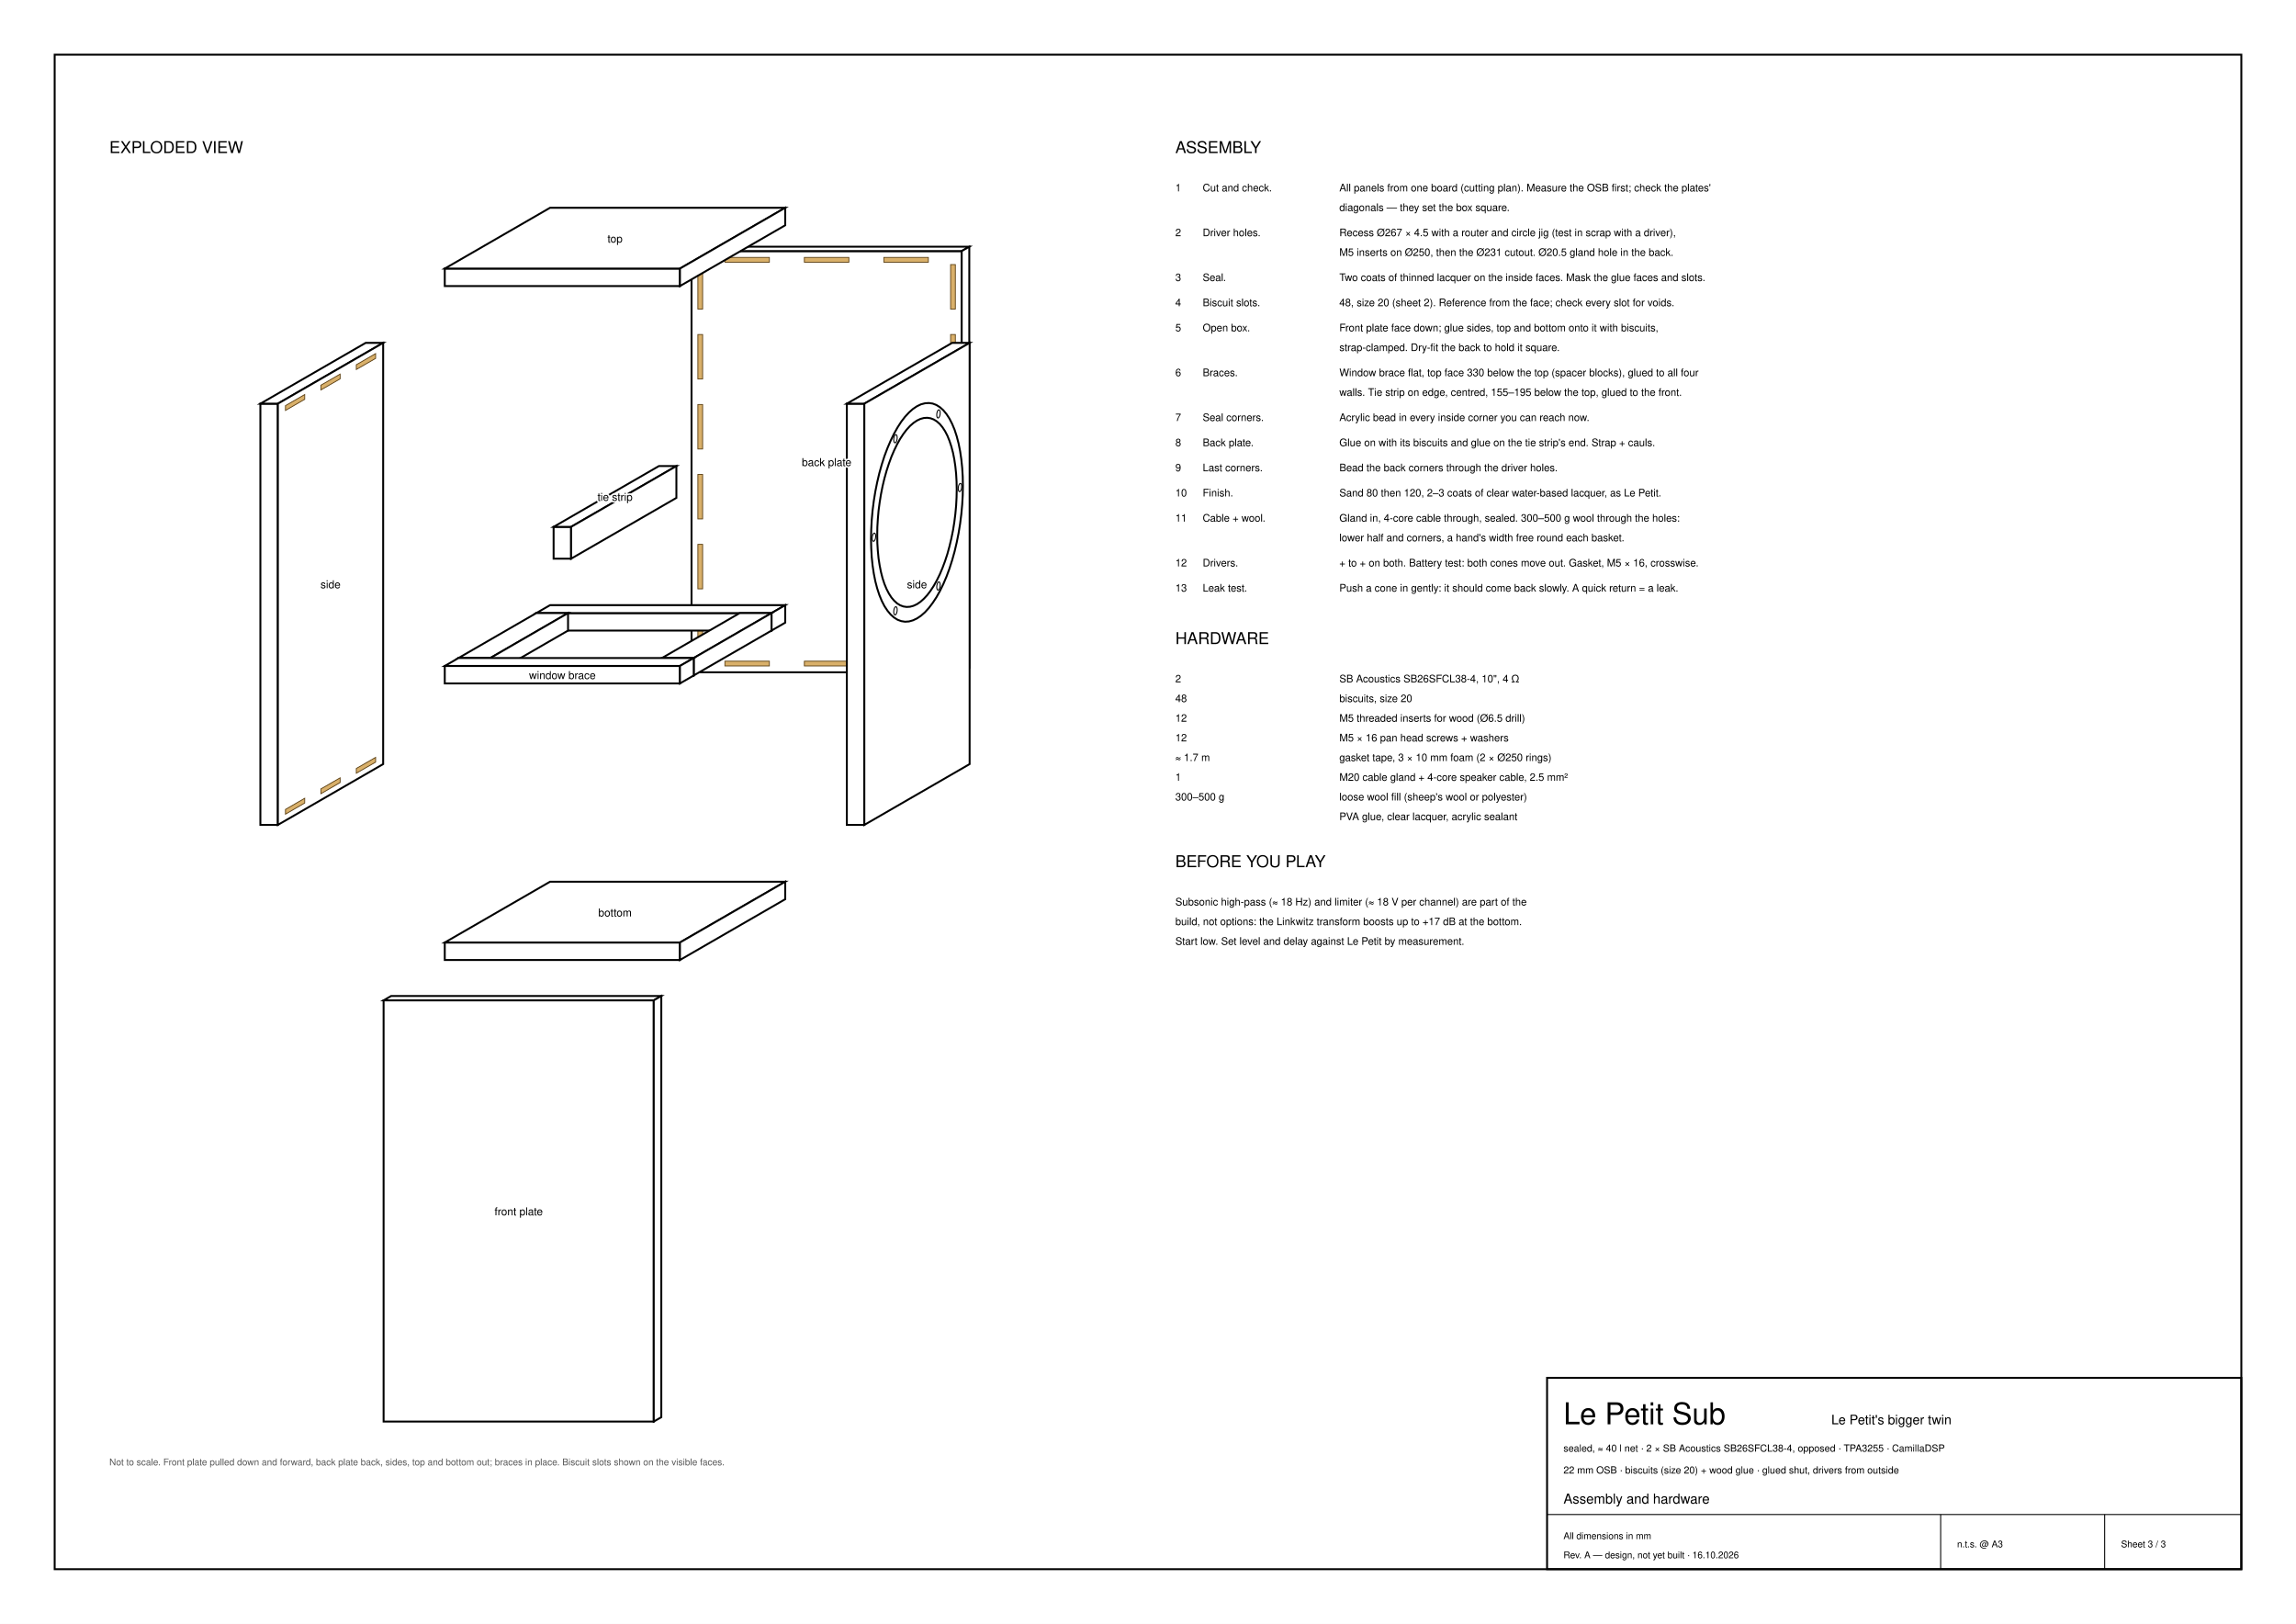
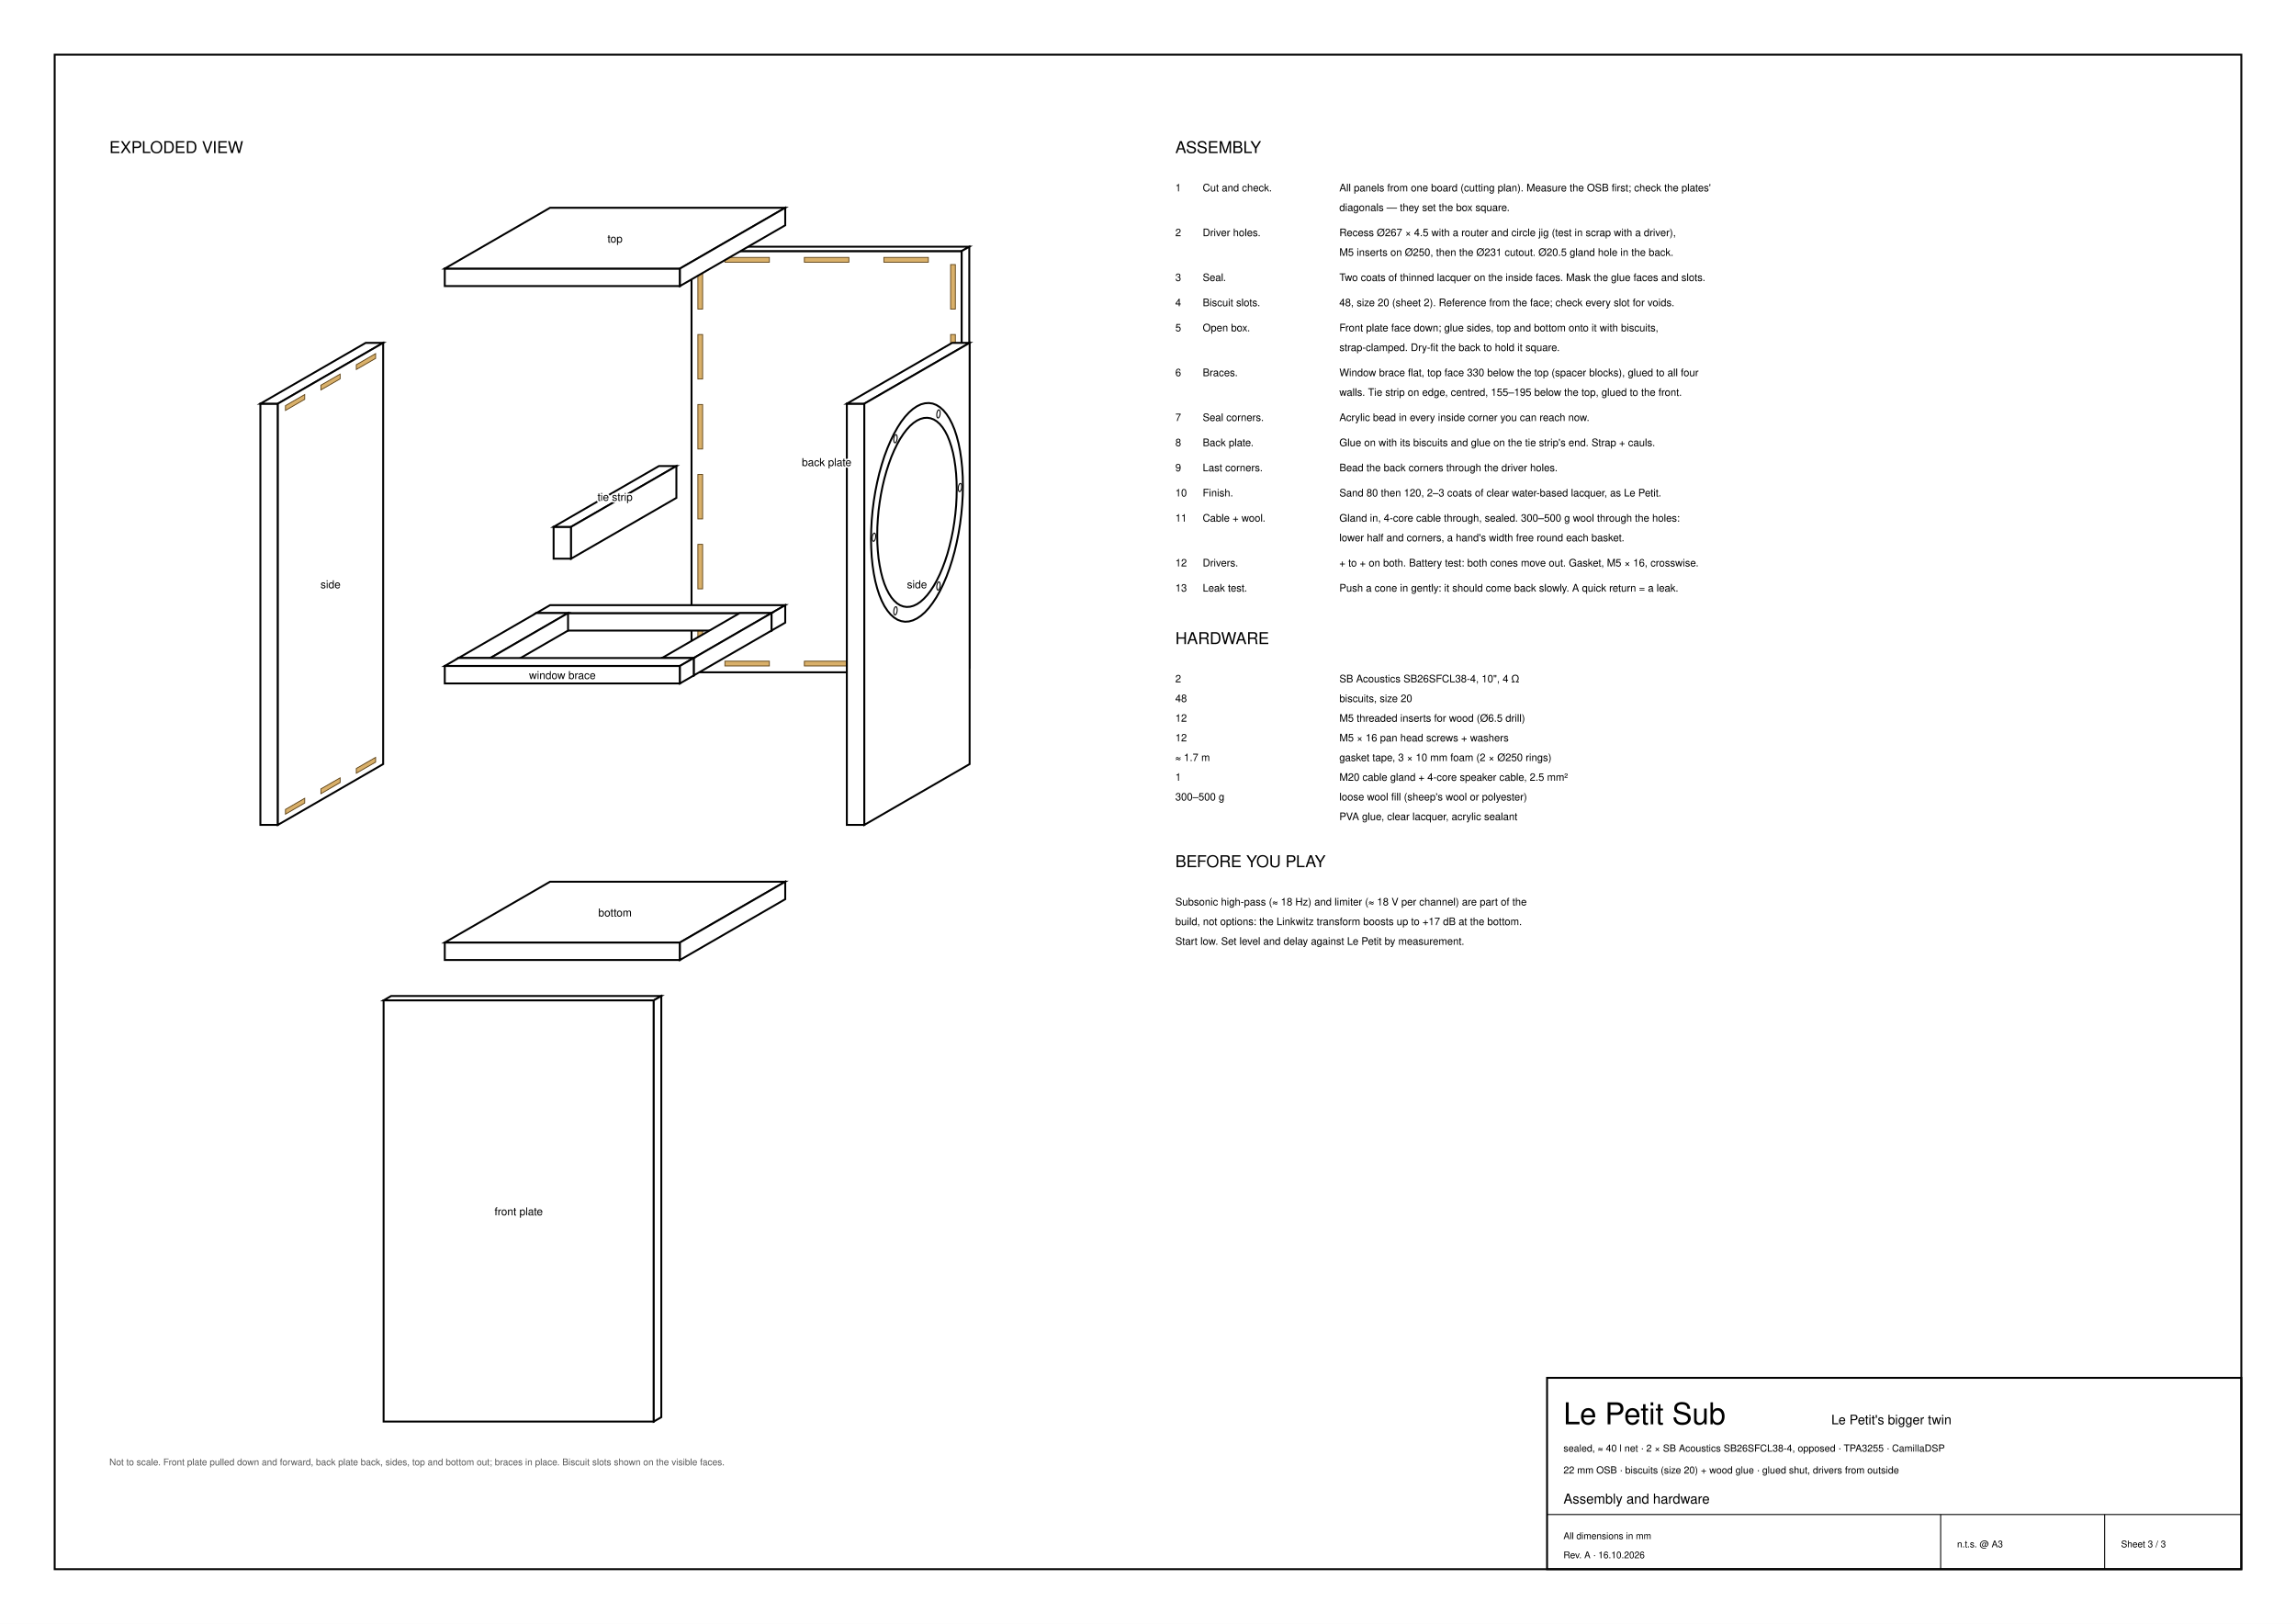
<svg xmlns="http://www.w3.org/2000/svg" width="420mm" height="297mm" viewBox="0 0 420 297">
  <style>
text{font-family:Helvetica,Arial,sans-serif;fill:#000}
.o{stroke:#000;stroke-width:.35;fill:none}.t{stroke:#000;stroke-width:.18;fill:none}
.hd{stroke:#000;stroke-width:.18;fill:none;stroke-dasharray:1.2 .8}
.c{stroke:#000;stroke-width:.13;fill:none;stroke-dasharray:4 .8 .6 .8}
.d{stroke:#000;stroke-width:.13;fill:none}
.cut{stroke:#000;stroke-width:.35;fill:url(#h)}.cutw{stroke:none;fill:#fff}
.bis{fill:#d9b06a;stroke:#5a3e12;stroke-width:.15}
.bish{fill:#f3e6c9;stroke:#5a3e12;stroke-width:.15;stroke-dasharray:.8 .5}
.drv{fill:#8a9097;stroke:#000;stroke-width:.25}.mag{fill:#4a4f55;stroke:#000;stroke-width:.25}
.gk{fill:#2b2b2b;stroke:none}.ins{fill:#c9a74a;stroke:#000;stroke-width:.2}
.wool{fill:#efede6;stroke:#9a958a;stroke-width:.15;stroke-dasharray:.6 .6}
.g{fill:#555}.w{fill:#fff}.ow{stroke:#000;stroke-width:.35;fill:#fff}
.lb{paint-order:stroke;stroke:#fff;stroke-width:.6;stroke-linejoin:round}
.arr{stroke:#b3461f;stroke-width:.5;fill:none}.arrh{fill:#b3461f}
</style>
  <defs>
    <pattern id="h" width="1.2" height="1.2" patternUnits="userSpaceOnUse" patternTransform="rotate(45)">
      <line x1="0" y1="0" x2="0" y2="1.2" stroke="#000" stroke-width=".12" />
    </pattern>
  </defs>
  <rect x="0" y="0" width="420" height="297" fill="#fff" />
  <text x="20" y="28" font-size="3.0">EXPLODED VIEW</text>
  <polygon points="126.5,122.96 175.92,122.96 175.92,45.92 126.5,45.92" class="ow" />
  <polygon points="126.5,45.92 175.92,45.92 177.31,45.12 127.88,45.12" class="ow" />
  <polygon points="175.92,122.96 177.31,122.16 177.31,45.12 175.92,45.92" class="ow" />
  <polygon points="127.66,56.53 127.66,48.39 128.53,48.39 128.53,56.53" class="bis" />
  <polygon points="127.66,69.32 127.66,61.18 128.53,61.18 128.53,69.32" class="bis" />
  <polygon points="127.66,82.12 127.66,73.98 128.53,73.98 128.53,82.12" class="bis" />
  <polygon points="127.66,94.91 127.66,86.77 128.53,86.77 128.53,94.91" class="bis" />
  <polygon points="127.66,107.7 127.66,99.56 128.53,99.56 128.53,107.7" class="bis" />
  <polygon points="127.66,120.49 127.66,112.35 128.53,112.35 128.53,120.49" class="bis" />
  <polygon points="173.89,56.53 173.89,48.39 174.76,48.39 174.76,56.53" class="bis" />
  <polygon points="173.89,69.32 173.89,61.18 174.76,61.18 174.76,69.32" class="bis" />
  <polygon points="173.89,82.12 173.89,73.98 174.76,73.98 174.76,82.12" class="bis" />
  <polygon points="173.89,94.91 173.89,86.77 174.76,86.77 174.76,94.91" class="bis" />
  <polygon points="173.89,107.7 173.89,99.56 174.76,99.56 174.76,107.7" class="bis" />
  <polygon points="173.89,120.49 173.89,112.35 174.76,112.35 174.76,120.49" class="bis" />
  <polygon points="132.6,121.8 140.74,121.8 140.74,120.93 132.6,120.93" class="bis" />
  <polygon points="147.14,121.8 155.28,121.8 155.28,120.93 147.14,120.93" class="bis" />
  <polygon points="161.68,121.8 169.82,121.8 169.82,120.93 161.68,120.93" class="bis" />
  <polygon points="132.6,47.96 140.74,47.96 140.74,47.08 132.6,47.08" class="bis" />
  <polygon points="147.14,47.96 155.28,47.96 155.28,47.08 147.14,47.08" class="bis" />
  <polygon points="161.68,47.96 169.82,47.96 169.82,47.08 161.68,47.08" class="bis" />
  <polygon points="47.63,150.87 50.83,150.87 50.83,73.83 47.63,73.83" class="ow" />
  <polygon points="47.63,73.83 50.83,73.83 70.09,62.71 66.89,62.71" class="ow" />
  <polygon points="50.83,150.87 70.09,139.75 70.09,62.71 50.83,73.83" class="ow" />
  <polygon points="52.22,148.91 55.74,146.87 55.74,146 52.22,148.04" class="bis" />
  <polygon points="52.22,75.07 55.74,73.03 55.74,72.16 52.22,74.19" class="bis" />
  <polygon points="58.7,145.17 62.22,143.13 62.22,142.26 58.7,144.29" class="bis" />
  <polygon points="58.7,71.32 62.22,69.29 62.22,68.42 58.7,70.45" class="bis" />
  <polygon points="65.18,141.42 68.71,139.39 68.71,138.52 65.18,140.55" class="bis" />
  <polygon points="65.18,67.58 68.71,65.55 68.71,64.67 65.18,66.71" class="bis" />
  <polygon points="81.36,175.58 124.38,175.58 124.38,172.38 81.36,172.38" class="ow" />
  <polygon points="81.36,172.38 124.38,172.38 143.64,161.26 100.62,161.26" class="ow" />
  <polygon points="124.38,175.58 143.64,164.46 143.64,161.26 124.38,172.38" class="ow" />
  <polygon points="98.1,115.33 141.13,115.33 141.13,112.13 98.1,112.13" class="ow" />
  <polygon points="98.1,112.13 141.13,112.13 143.64,110.68 100.62,110.68" class="ow" />
  <polygon points="141.13,115.33 143.64,113.88 143.64,110.68 141.13,112.13" class="ow" />
  <polygon points="83.87,123.54 89.69,123.54 89.69,120.35 83.87,120.35" class="ow" />
  <polygon points="83.87,120.35 89.69,120.35 103.91,112.13 98.1,112.13" class="ow" />
  <polygon points="89.69,123.54 103.91,115.33 103.91,112.13 89.69,120.35" class="ow" />
  <polygon points="70.17,260 119.59,260 119.59,182.96 70.17,182.96" class="ow" />
  <polygon points="70.17,182.96 119.59,182.96 120.97,182.16 71.55,182.16" class="ow" />
  <polygon points="119.59,260 120.97,259.2 120.97,182.16 119.59,182.96" class="ow" />
  <polygon points="101.27,102.18 104.47,102.18 104.47,96.36 101.27,96.36" class="ow" />
  <polygon points="101.27,96.36 104.47,96.36 123.73,85.24 120.53,85.24" class="ow" />
  <polygon points="104.47,102.18 123.73,91.06 123.73,85.24 104.47,96.36" class="ow" />
  <polygon points="121.09,123.54 126.9,123.54 126.9,120.35 121.09,120.35" class="ow" />
  <polygon points="121.09,120.35 126.9,120.35 141.13,112.13 135.31,112.13" class="ow" />
  <polygon points="126.9,123.54 141.13,115.33 141.13,112.13 126.9,120.35" class="ow" />
  <polygon points="81.36,125 124.38,125 124.38,121.8 81.36,121.8" class="ow" />
  <polygon points="81.36,121.8 124.38,121.8 126.9,120.35 83.87,120.35" class="ow" />
  <polygon points="124.38,125 126.9,123.54 126.9,120.35 124.38,121.8" class="ow" />
  <polygon points="81.36,52.32 124.38,52.32 124.38,49.12 81.36,49.12" class="ow" />
  <polygon points="81.36,49.12 124.38,49.12 143.64,38 100.62,38" class="ow" />
  <polygon points="124.38,52.32 143.64,41.2 143.64,38 124.38,49.12" class="ow" />
  <polygon points="154.91,150.87 158.11,150.87 158.11,73.83 154.91,73.83" class="ow" />
  <polygon points="154.91,73.83 158.11,73.83 177.37,62.71 174.17,62.71" class="ow" />
  <polygon points="158.11,150.87 177.37,139.75 177.37,62.71 158.11,73.83" class="ow" />
  <polygon points="176.14,88.86 176.11,87.18 176.01,85.56 175.85,84 175.63,82.51 175.35,81.11 175.01,79.8 174.62,78.6 174.17,77.52 173.68,76.56 173.14,75.73 172.56,75.03 171.94,74.48 171.29,74.07 170.61,73.81 169.91,73.71 169.2,73.76 168.47,73.95 167.74,74.3 167,74.8 166.28,75.44 165.56,76.22 164.86,77.13 164.19,78.17 163.54,79.33 162.92,80.6 162.34,81.96 161.79,83.42 161.3,84.95 160.85,86.55 160.46,88.21 160.12,89.9 159.84,91.63 159.62,93.37 159.46,95.12 159.37,96.85 159.33,98.56 159.37,100.23 159.46,101.86 159.62,103.42 159.84,104.9 160.12,106.31 160.46,107.61 160.85,108.81 161.3,109.9 161.79,110.86 162.34,111.69 162.92,112.39 163.54,112.94 164.19,113.35 164.86,113.6 165.56,113.71 166.28,113.66 167,113.46 167.74,113.11 168.47,112.62 169.2,111.98 169.91,111.2 170.61,110.28 171.29,109.25 171.94,108.09 172.56,106.82 173.14,105.46 173.68,104 174.17,102.47 174.62,100.87 175.01,99.21 175.35,97.51 175.63,95.79 175.85,94.05 176.01,92.3 176.11,90.57" class="o" />
  <polygon points="175.01,89.51 174.98,88.06 174.9,86.66 174.76,85.31 174.57,84.02 174.33,82.81 174.03,81.68 173.69,80.64 173.31,79.7 172.88,78.87 172.41,78.15 171.91,77.55 171.37,77.07 170.81,76.72 170.22,76.5 169.62,76.41 169,76.45 168.37,76.62 167.74,76.92 167.1,77.35 166.47,77.9 165.85,78.58 165.25,79.37 164.66,80.27 164.1,81.27 163.57,82.36 163.06,83.55 162.6,84.81 162.17,86.13 161.78,87.52 161.44,88.95 161.15,90.42 160.91,91.91 160.71,93.42 160.58,94.93 160.49,96.43 160.47,97.91 160.49,99.35 160.58,100.76 160.71,102.11 160.91,103.4 161.15,104.61 161.44,105.74 161.78,106.78 162.17,107.72 162.6,108.55 163.06,109.27 163.57,109.87 164.1,110.35 164.66,110.7 165.25,110.92 165.85,111.01 166.47,110.97 167.1,110.8 167.74,110.5 168.37,110.07 169,109.51 169.62,108.84 170.22,108.05 170.81,107.15 171.37,106.15 171.91,105.05 172.41,103.87 172.88,102.61 173.31,101.29 173.69,99.9 174.03,98.47 174.33,97 174.57,95.51 174.76,94 174.9,92.49 174.98,90.99" class="o" />
  <polygon points="175.92,88.98 175.92,88.92 175.91,88.86 175.91,88.8 175.9,88.75 175.89,88.69 175.88,88.65 175.86,88.6 175.85,88.56 175.83,88.52 175.81,88.49 175.78,88.47 175.76,88.45 175.74,88.43 175.71,88.42 175.69,88.42 175.66,88.42 175.63,88.43 175.6,88.44 175.58,88.46 175.55,88.48 175.52,88.51 175.5,88.55 175.47,88.58 175.45,88.63 175.42,88.68 175.4,88.73 175.38,88.78 175.36,88.84 175.35,88.9 175.33,88.96 175.32,89.02 175.31,89.09 175.3,89.15 175.29,89.22 175.29,89.28 175.29,89.35 175.29,89.41 175.29,89.47 175.3,89.53 175.31,89.59 175.32,89.64 175.33,89.69 175.35,89.73 175.36,89.77 175.38,89.81 175.4,89.84 175.42,89.87 175.45,89.89 175.47,89.9 175.5,89.91 175.52,89.92 175.55,89.91 175.58,89.91 175.6,89.89 175.63,89.87 175.66,89.85 175.69,89.82 175.71,89.79 175.74,89.75 175.76,89.71 175.78,89.66 175.81,89.61 175.83,89.55 175.85,89.49 175.86,89.43 175.88,89.37 175.89,89.31 175.9,89.24 175.91,89.18 175.91,89.11 175.92,89.05" class="t" />
  <polygon points="171.99,75.52 171.98,75.46 171.98,75.4 171.97,75.34 171.97,75.28 171.96,75.23 171.94,75.18 171.93,75.14 171.91,75.1 171.89,75.06 171.87,75.03 171.85,75 171.83,74.98 171.8,74.97 171.78,74.96 171.75,74.95 171.73,74.95 171.7,74.96 171.67,74.98 171.64,74.99 171.62,75.02 171.59,75.05 171.56,75.08 171.54,75.12 171.51,75.16 171.49,75.21 171.47,75.26 171.45,75.32 171.43,75.37 171.41,75.43 171.4,75.5 171.39,75.56 171.37,75.62 171.37,75.69 171.36,75.75 171.36,75.82 171.36,75.88 171.36,75.95 171.36,76.01 171.37,76.07 171.37,76.12 171.39,76.17 171.4,76.22 171.41,76.27 171.43,76.31 171.45,76.34 171.47,76.38 171.49,76.4 171.51,76.42 171.54,76.44 171.56,76.45 171.59,76.45 171.62,76.45 171.64,76.44 171.67,76.43 171.7,76.41 171.73,76.39 171.75,76.36 171.78,76.32 171.8,76.28 171.83,76.24 171.85,76.19 171.87,76.14 171.89,76.09 171.91,76.03 171.93,75.97 171.94,75.91 171.96,75.84 171.97,75.78 171.97,75.71 171.98,75.65 171.98,75.58" class="t" />
  <polygon points="164.12,80.06 164.12,80 164.11,79.94 164.11,79.88 164.1,79.83 164.09,79.77 164.08,79.72 164.06,79.68 164.04,79.64 164.03,79.6 164,79.57 163.98,79.55 163.96,79.52 163.94,79.51 163.91,79.5 163.88,79.5 163.86,79.5 163.83,79.5 163.8,79.52 163.78,79.54 163.75,79.56 163.72,79.59 163.69,79.62 163.67,79.66 163.65,79.71 163.62,79.75 163.6,79.8 163.58,79.86 163.56,79.92 163.54,79.98 163.53,80.04 163.52,80.1 163.51,80.17 163.5,80.23 163.49,80.3 163.49,80.36 163.49,80.43 163.49,80.49 163.49,80.55 163.5,80.61 163.51,80.66 163.52,80.72 163.53,80.77 163.54,80.81 163.56,80.85 163.58,80.89 163.6,80.92 163.62,80.94 163.65,80.96 163.67,80.98 163.69,80.99 163.72,80.99 163.75,80.99 163.78,80.98 163.8,80.97 163.83,80.95 163.86,80.93 163.88,80.9 163.91,80.87 163.94,80.83 163.96,80.78 163.98,80.74 164,80.68 164.03,80.63 164.04,80.57 164.06,80.51 164.08,80.45 164.09,80.39 164.1,80.32 164.11,80.26 164.11,80.19 164.12,80.13" class="t" />
  <polygon points="160.18,98.07 160.18,98.01 160.18,97.95 160.17,97.89 160.16,97.83 160.15,97.78 160.14,97.73 160.13,97.69 160.11,97.65 160.09,97.61 160.07,97.58 160.05,97.55 160.03,97.53 160,97.52 159.98,97.51 159.95,97.5 159.92,97.5 159.9,97.51 159.87,97.52 159.84,97.54 159.81,97.57 159.79,97.6 159.76,97.63 159.74,97.67 159.71,97.71 159.69,97.76 159.67,97.81 159.65,97.87 159.63,97.92 159.61,97.98 159.6,98.05 159.58,98.11 159.57,98.17 159.56,98.24 159.56,98.3 159.56,98.37 159.55,98.43 159.56,98.5 159.56,98.56 159.56,98.62 159.57,98.67 159.58,98.72 159.6,98.77 159.61,98.82 159.63,98.86 159.65,98.89 159.67,98.92 159.69,98.95 159.71,98.97 159.74,98.99 159.76,99 159.79,99 159.81,99 159.84,98.99 159.87,98.98 159.9,98.96 159.92,98.94 159.95,98.91 159.98,98.87 160,98.83 160.03,98.79 160.05,98.74 160.07,98.69 160.09,98.64 160.11,98.58 160.13,98.52 160.14,98.46 160.15,98.39 160.16,98.33 160.17,98.26 160.18,98.2 160.18,98.13" class="t" />
  <polygon points="164.12,111.53 164.12,111.47 164.11,111.41 164.11,111.35 164.1,111.3 164.09,111.24 164.08,111.2 164.06,111.15 164.04,111.11 164.03,111.07 164,111.04 163.98,111.02 163.96,111 163.94,110.98 163.91,110.97 163.88,110.97 163.86,110.97 163.83,110.98 163.8,110.99 163.78,111.01 163.75,111.03 163.72,111.06 163.69,111.09 163.67,111.13 163.65,111.18 163.62,111.22 163.6,111.28 163.58,111.33 163.56,111.39 163.54,111.45 163.53,111.51 163.52,111.57 163.51,111.64 163.5,111.7 163.49,111.77 163.49,111.83 163.49,111.9 163.49,111.96 163.49,112.02 163.5,112.08 163.51,112.14 163.52,112.19 163.53,112.24 163.54,112.28 163.56,112.32 163.58,112.36 163.6,112.39 163.62,112.42 163.65,112.44 163.67,112.45 163.69,112.46 163.72,112.46 163.75,112.46 163.78,112.46 163.8,112.44 163.83,112.42 163.86,112.4 163.88,112.37 163.91,112.34 163.94,112.3 163.96,112.25 163.98,112.21 164,112.16 164.03,112.1 164.04,112.04 164.06,111.98 164.08,111.92 164.09,111.86 164.1,111.79 164.11,111.73 164.11,111.66 164.12,111.6" class="t" />
  <polygon points="171.99,106.99 171.98,106.93 171.98,106.87 171.97,106.81 171.97,106.75 171.96,106.7 171.94,106.65 171.93,106.61 171.91,106.57 171.89,106.53 171.87,106.5 171.85,106.47 171.83,106.45 171.8,106.44 171.78,106.43 171.75,106.42 171.73,106.43 171.7,106.43 171.67,106.45 171.64,106.47 171.62,106.49 171.59,106.52 171.56,106.55 171.54,106.59 171.51,106.63 171.49,106.68 171.47,106.73 171.45,106.79 171.43,106.85 171.41,106.91 171.4,106.97 171.39,107.03 171.37,107.1 171.37,107.16 171.36,107.23 171.36,107.29 171.36,107.36 171.36,107.42 171.36,107.48 171.37,107.54 171.37,107.59 171.39,107.65 171.4,107.69 171.41,107.74 171.43,107.78 171.45,107.82 171.47,107.85 171.49,107.87 171.51,107.89 171.54,107.91 171.56,107.92 171.59,107.92 171.62,107.92 171.64,107.91 171.67,107.9 171.7,107.88 171.73,107.86 171.75,107.83 171.78,107.79 171.8,107.76 171.83,107.71 171.85,107.66 171.87,107.61 171.89,107.56 171.91,107.5 171.93,107.44 171.94,107.38 171.96,107.32 171.97,107.25 171.97,107.19 171.98,107.12 171.98,107.06" class="t" />
  <text x="151.21" y="85.24" font-size="2.0" text-anchor="middle" class="lb">back plate</text>
  <text x="60.46" y="107.59" font-size="2.0" text-anchor="middle" class="lb">side</text>
  <text x="112.5" y="167.62" font-size="2.0" text-anchor="middle" class="lb">bottom</text>
  <text x="94.88" y="222.28" font-size="2.0" text-anchor="middle" class="lb">front plate</text>
  <text x="112.5" y="91.6" font-size="2.0" text-anchor="middle" class="lb">tie strip</text>
  <text x="102.87" y="124.2" font-size="2.0" text-anchor="middle" class="lb">window brace</text>
  <text x="112.5" y="44.36" font-size="2.0" text-anchor="middle" class="lb">top</text>
  <text x="167.74" y="107.59" font-size="2.0" text-anchor="middle" class="lb">side</text>
  <text x="20" y="268" font-size="1.7" style="fill:#555">Not to scale. Front plate pulled down and forward, back plate back, sides, top and bottom out; braces in place. Biscuit slots shown on the visible faces.</text>
  <text x="215" y="28" font-size="3.0">ASSEMBLY</text>
  <text x="215" y="35" font-size="1.9">1</text>
  <text x="220" y="35" font-size="1.9">Cut and check.</text>
  <text x="245" y="35" font-size="1.9">All panels from one board (cutting plan). Measure the OSB first; check the plates'</text>
  <text x="245" y="38.6" font-size="1.9">diagonals — they set the box square.</text>
  <text x="215" y="43.2" font-size="1.9">2</text>
  <text x="220" y="43.2" font-size="1.9">Driver holes.</text>
  <text x="245" y="43.2" font-size="1.9">Recess Ø267 × 4.5 with a router and circle jig (test in scrap with a driver),</text>
  <text x="245" y="46.8" font-size="1.9">M5 inserts on Ø250, then the Ø231 cutout. Ø20.5 gland hole in the back.</text>
  <text x="215" y="51.4" font-size="1.9">3</text>
  <text x="220" y="51.4" font-size="1.9">Seal.</text>
  <text x="245" y="51.4" font-size="1.9">Two coats of thinned lacquer on the inside faces. Mask the glue faces and slots.</text>
  <text x="215" y="56" font-size="1.9">4</text>
  <text x="220" y="56" font-size="1.9">Biscuit slots.</text>
  <text x="245" y="56" font-size="1.9">48, size 20 (sheet 2). Reference from the face; check every slot for voids.</text>
  <text x="215" y="60.6" font-size="1.9">5</text>
  <text x="220" y="60.6" font-size="1.9">Open box.</text>
  <text x="245" y="60.6" font-size="1.9">Front plate face down; glue sides, top and bottom onto it with biscuits,</text>
  <text x="245" y="64.2" font-size="1.9">strap-clamped. Dry-fit the back to hold it square.</text>
  <text x="215" y="68.8" font-size="1.9">6</text>
  <text x="220" y="68.8" font-size="1.9">Braces.</text>
  <text x="245" y="68.8" font-size="1.9">Window brace flat, top face 330 below the top (spacer blocks), glued to all four</text>
  <text x="245" y="72.4" font-size="1.9">walls. Tie strip on edge, centred, 155–195 below the top, glued to the front.</text>
  <text x="215" y="77" font-size="1.9">7</text>
  <text x="220" y="77" font-size="1.9">Seal corners.</text>
  <text x="245" y="77" font-size="1.9">Acrylic bead in every inside corner you can reach now.</text>
  <text x="215" y="81.6" font-size="1.9">8</text>
  <text x="220" y="81.6" font-size="1.9">Back plate.</text>
  <text x="245" y="81.6" font-size="1.9">Glue on with its biscuits and glue on the tie strip's end. Strap + cauls.</text>
  <text x="215" y="86.2" font-size="1.9">9</text>
  <text x="220" y="86.2" font-size="1.9">Last corners.</text>
  <text x="245" y="86.2" font-size="1.9">Bead the back corners through the driver holes.</text>
  <text x="215" y="90.8" font-size="1.9">10</text>
  <text x="220" y="90.8" font-size="1.9">Finish.</text>
  <text x="245" y="90.8" font-size="1.9">Sand 80 then 120, 2–3 coats of clear water-based lacquer, as Le Petit.</text>
  <text x="215" y="95.4" font-size="1.9">11</text>
  <text x="220" y="95.4" font-size="1.9">Cable + wool.</text>
  <text x="245" y="95.4" font-size="1.9">Gland in, 4-core cable through, sealed. 300–500 g wool through the holes:</text>
  <text x="245" y="99" font-size="1.9">lower half and corners, a hand's width free round each basket.</text>
  <text x="215" y="103.6" font-size="1.9">12</text>
  <text x="220" y="103.6" font-size="1.9">Drivers.</text>
  <text x="245" y="103.6" font-size="1.9">+ to + on both. Battery test: both cones move out. Gasket, M5 × 16, crosswise.</text>
  <text x="215" y="108.2" font-size="1.9">13</text>
  <text x="220" y="108.2" font-size="1.9">Leak test.</text>
  <text x="245" y="108.2" font-size="1.9">Push a cone in gently: it should come back slowly. A quick return = a leak.</text>
  <text x="215" y="117.8" font-size="3.0">HARDWARE</text>
  <text x="215" y="124.8" font-size="1.9">2</text>
  <text x="245" y="124.8" font-size="1.9">SB Acoustics SB26SFCL38-4, 10", 4 Ω</text>
  <text x="215" y="128.4" font-size="1.9">48</text>
  <text x="245" y="128.4" font-size="1.9">biscuits, size 20</text>
  <text x="215" y="132" font-size="1.9">12</text>
  <text x="245" y="132" font-size="1.9">M5 threaded inserts for wood (Ø6.5 drill)</text>
  <text x="215" y="135.6" font-size="1.9">12</text>
  <text x="245" y="135.6" font-size="1.9">M5 × 16 pan head screws + washers</text>
  <text x="215" y="139.2" font-size="1.9">≈ 1.7 m</text>
  <text x="245" y="139.2" font-size="1.9">gasket tape, 3 × 10 mm foam (2 × Ø250 rings)</text>
  <text x="215" y="142.8" font-size="1.9">1</text>
  <text x="245" y="142.8" font-size="1.9">M20 cable gland + 4-core speaker cable, 2.5 mm²</text>
  <text x="215" y="146.4" font-size="1.9">300–500 g</text>
  <text x="245" y="146.4" font-size="1.9">loose wool fill (sheep's wool or polyester)</text>
  <text x="215" y="150" font-size="1.9" />
  <text x="245" y="150" font-size="1.9">PVA glue, clear lacquer, acrylic sealant</text>
  <text x="215" y="158.6" font-size="3.0">BEFORE YOU PLAY</text>
  <text x="215" y="165.6" font-size="1.9">Subsonic high-pass (≈ 18 Hz) and limiter (≈ 18 V per channel) are part of the</text>
  <text x="215" y="169.2" font-size="1.9">build, not options: the Linkwitz transform boosts up to +17 dB at the bottom.</text>
  <text x="215" y="172.8" font-size="1.9">Start low. Set level and delay against Le Petit by measurement.</text>
  <rect x="10" y="10" width="400" height="277" class="o" />
  <rect x="283" y="252" width="127" height="35" class="o" />
  <text x="286" y="260.5" font-size="5.5">Le Petit Sub</text>
  <text x="335" y="260.5" font-size="2.4">Le Petit's bigger twin</text>
  <text x="286" y="265.5" font-size="1.8">sealed, ≈ 40 l net · 2 × SB Acoustics SB26SFCL38-4, opposed · TPA3255 · CamillaDSP</text>
  <text x="286" y="269.5" font-size="1.8">22 mm OSB · biscuits (size 20) + wood glue · glued shut, drivers from outside</text>
  <text x="286" y="275" font-size="2.5">Assembly and hardware</text>
  <line x1="283" y1="277" x2="410" y2="277" class="t" />
  <line x1="355" y1="277" x2="355" y2="287" class="t" />
  <line x1="385" y1="277" x2="385" y2="287" class="t" />
  <text x="286" y="281.5" font-size="1.7">All dimensions in mm</text>
-   <text x="286" y="285" font-size="1.7">Rev. A — design, not yet built · 16.10.2026</text>
+   <text x="286" y="285" font-size="1.7">Rev. A · 16.10.2026</text>
  <text x="358" y="283" font-size="1.7">n.t.s. @ A3</text>
  <text x="388" y="283" font-size="1.7">Sheet 3 / 3</text>
</svg>
